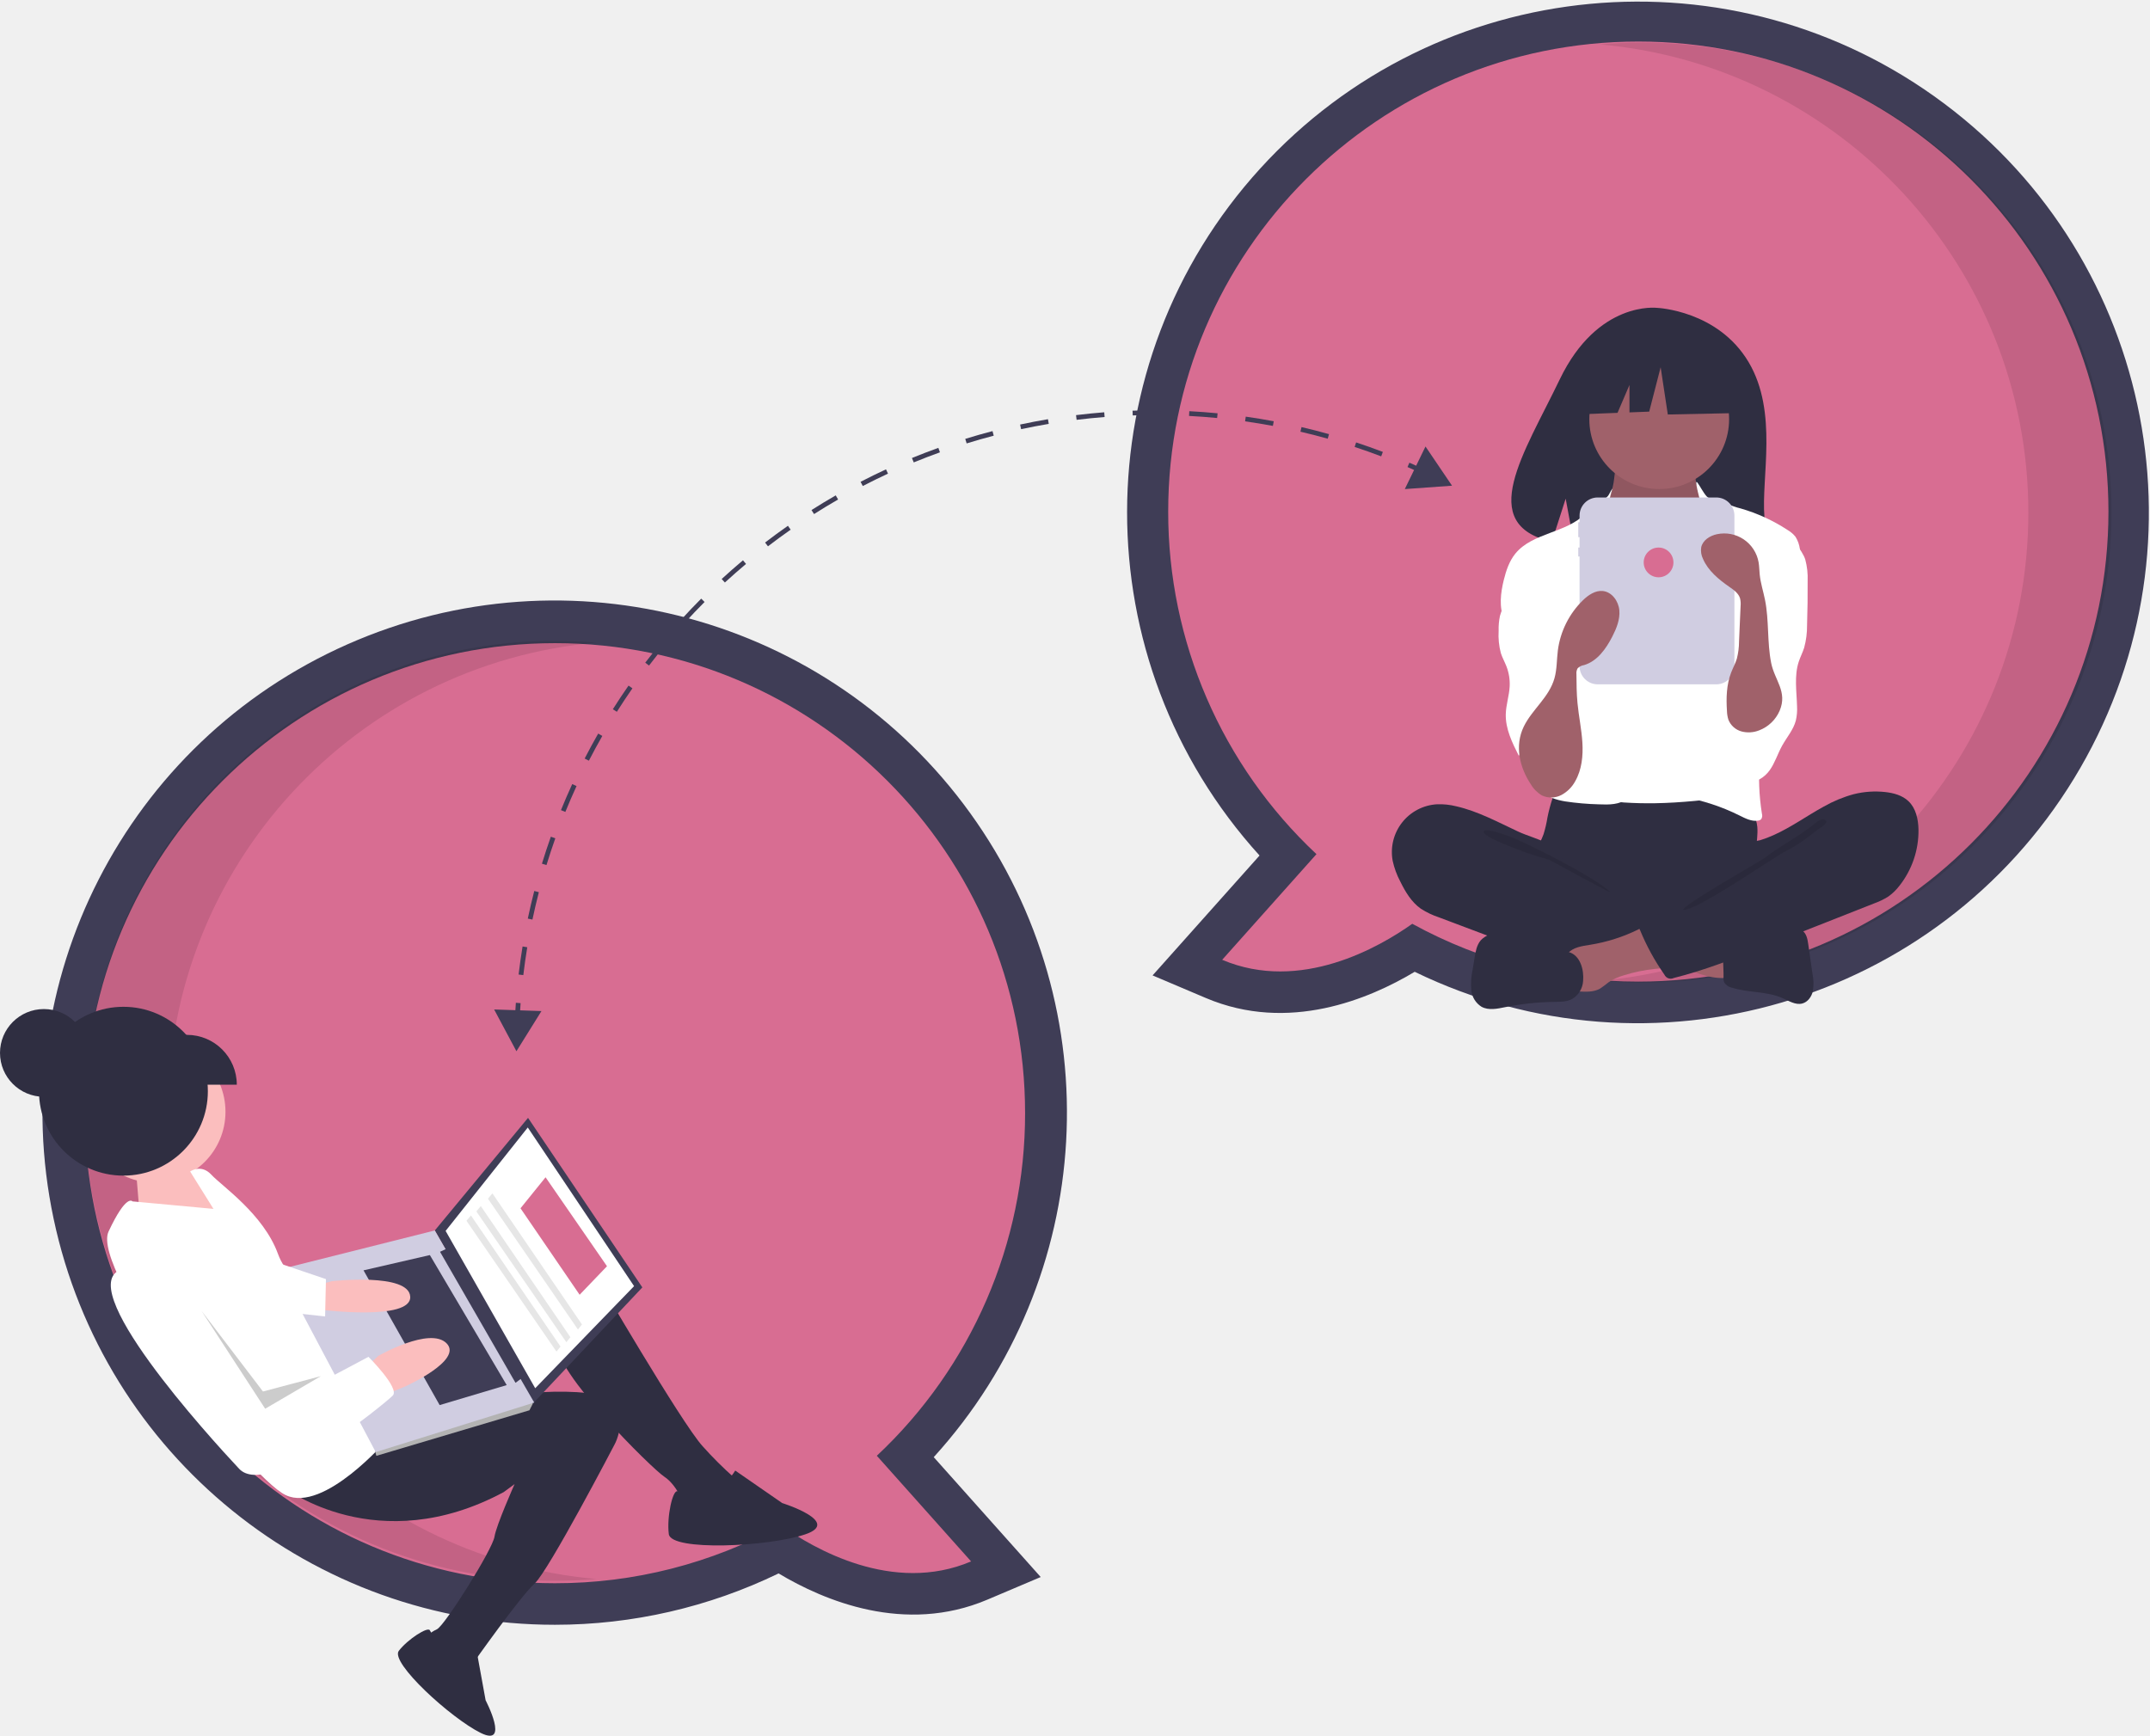
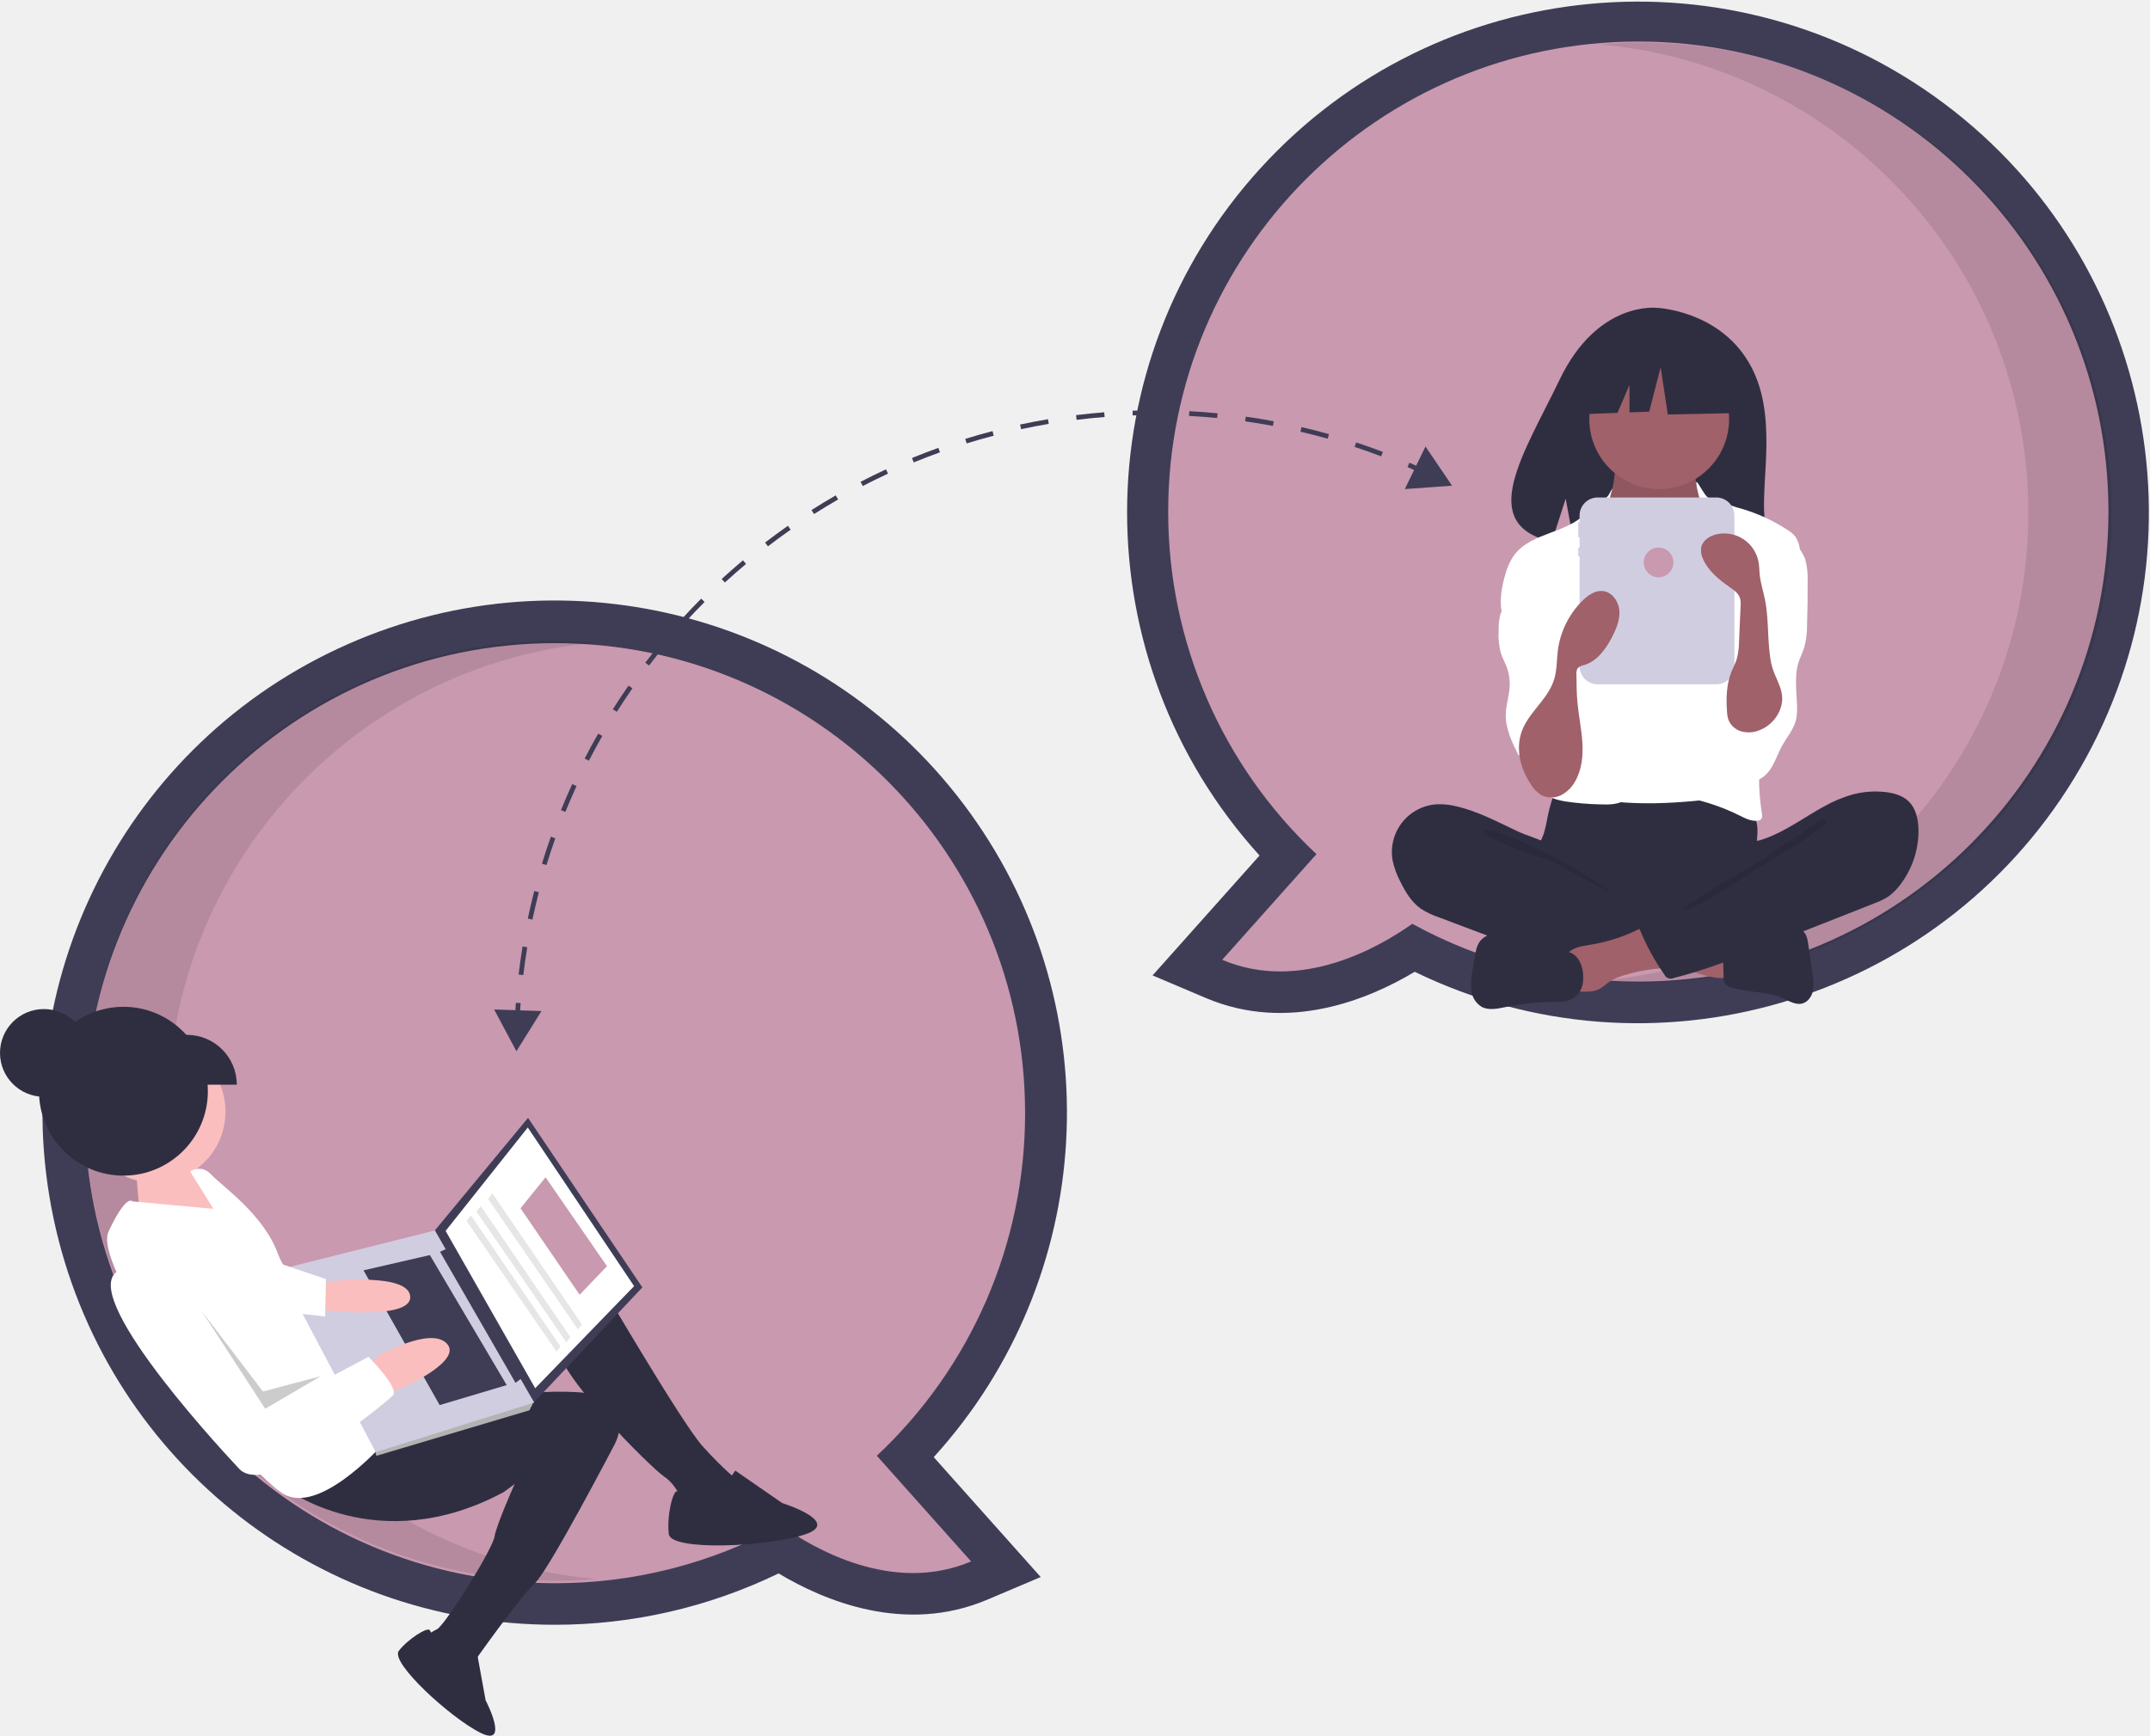
<svg xmlns="http://www.w3.org/2000/svg" id="bdb04d07-607e-4453-aab0-0c653d7063a3" data-name="Layer 1" width="883.929" height="713.746" viewBox="0 0 883.929 713.746">
  <path d="M739.66,492.741c-18.647,11.183-51.869,25.196-85.819,10.795l-21.946-9.309,43.978-49.299a210.034,210.034,0,1,1,63.787,47.813Zm-84.262-189.247A174.541,174.541,0,0,0,710.97,431.911l12.131,11.4-27.674,31.021c14.415-2.925,26.97-10.723,33.336-15.252l8.735-6.216,9.395,5.162a176.343,176.343,0,0,0,84.706,21.667c97.157,0,176.2-79.043,176.2-176.2,0-97.157-79.043-176.2-176.2-176.2S655.398,206.337,655.398,303.494Z" transform="translate(-158.0354 -93.12723)" fill="#3f3d56" />
-   <path d="M638.315,303.494c0-106.747,86.536-193.283,193.283-193.283s193.283,86.536,193.283,193.283S938.346,496.777,831.598,496.777A192.403,192.403,0,0,1,738.666,473c-13.361,9.506-45.955,28.468-78.154,14.809l38.759-43.448A192.735,192.735,0,0,1,638.315,303.494Z" transform="translate(-158.0354 -93.12723)" fill="#d86d92" />
+   <path d="M638.315,303.494c0-106.747,86.536-193.283,193.283-193.283s193.283,86.536,193.283,193.283S938.346,496.777,831.598,496.777A192.403,192.403,0,0,1,738.666,473c-13.361,9.506-45.955,28.468-78.154,14.809l38.759-43.448A192.735,192.735,0,0,1,638.315,303.494Z" transform="translate(-158.0354 -93.12723)" fill="#c999af" />
  <path d="M991.955,303.912c0-100.989-77.456-183.874-176.2-192.523,5.63-.493,11.325-.76,17.083-.76,106.747,0,193.283,86.536,193.283,193.283S939.585,497.196,832.838,497.196c-5.749,0-11.434-.27-17.056-.762C914.512,487.771,991.955,404.892,991.955,303.912Z" transform="translate(-158.0354 -93.12723)" opacity="0.1" style="isolation:isolate" />
  <path d="M386.198,761.252A210.59,210.59,0,1,1,541.923,692.32l43.978,49.299-21.946,9.309c-33.95,14.401-67.172.388-85.819-10.795A210.856,210.856,0,0,1,386.198,761.252Zm0-386.566c-97.157,0-176.2,79.043-176.2,176.2,0,97.157,79.043,176.2,176.2,176.2a176.343,176.343,0,0,0,84.706-21.667l9.395-5.162,8.735,6.215c6.366,4.529,18.921,12.327,33.336,15.252l-27.674-31.021,12.131-11.4a174.541,174.541,0,0,0,55.572-128.418C562.398,453.729,483.355,374.686,386.198,374.686Z" transform="translate(-158.0354 -93.12723)" fill="#3f3d56" />
-   <path d="M579.481,550.885c0-106.747-86.536-193.283-193.283-193.283S192.915,444.138,192.915,550.885s86.536,193.283,193.283,193.283a192.404,192.404,0,0,0,92.932-23.777c13.361,9.506,45.955,28.468,78.154,14.809L518.525,691.753A192.735,192.735,0,0,0,579.481,550.885Z" transform="translate(-158.0354 -93.12723)" fill="#d86d92" />
+   <path d="M579.481,550.885c0-106.747-86.536-193.283-193.283-193.283S192.915,444.138,192.915,550.885s86.536,193.283,193.283,193.283a192.404,192.404,0,0,0,92.932-23.777c13.361,9.506,45.955,28.468,78.154,14.809L518.525,691.753A192.735,192.735,0,0,0,579.481,550.885Z" transform="translate(-158.0354 -93.12723)" fill="#c999af" />
  <path d="M227.081,549.909c0-100.989,77.456-183.874,176.2-192.523-5.63-.493-11.325-.76-17.083-.76-106.747,0-193.283,86.536-193.283,193.283s86.536,193.283,193.283,193.283c5.749,0,11.434-.27,17.056-.762C304.523,733.768,227.081,650.889,227.081,549.909Z" transform="translate(-158.0354 -93.12723)" opacity="0.1" style="isolation:isolate" />
  <path d="M876.973,242.088c-12.646-21.368-37.666-22.364-37.666-22.364s-24.38-3.118-40.02,29.426c-14.577,30.334-34.696,59.621-3.239,66.722l5.682-17.685,3.519,19.002a123.082,123.082,0,0,0,13.459.23c33.688-1.088,65.771.318,64.738-11.77C882.074,289.578,889.141,262.648,876.973,242.088Z" transform="translate(-158.0354 -93.12723)" fill="#2f2e41" />
  <path d="M794.253,429.219a49.883,49.883,0,0,1-1.613,6.944c-.791,2.225-2.013,4.283-2.737,6.531-2.306,7.166.891,15.156,5.998,20.688a33.759,33.759,0,0,0,16.459,9.774,67.152,67.152,0,0,0,14.145,1.486c13.146.446,26.631.845,39.088-3.38a67.914,67.914,0,0,0,11.356-5.159,8.502,8.502,0,0,0,2.947-2.32,8.109,8.109,0,0,0,1.063-4.76c-.028-5.573-1.158-11.118-.89-16.684.149-3.083.726-6.164.442-9.238a17.043,17.043,0,0,0-13.025-14.681c-3.534-.759-7.199-.345-10.797.001a275.284,275.284,0,0,1-28.099,1.256c-9.586-.061-19.112-1.524-28.65-1.677-2.821-.045-2.764.824-3.662,3.554A66.496,66.496,0,0,0,794.253,429.219Z" transform="translate(-158.0354 -93.12723)" fill="#2f2e41" />
  <path d="M821.456,291.605c-.461,2.412-.959,4.912-2.408,6.894-1.668,2.281-4.387,3.584-6.181,5.766-2.7,3.285-2.855,7.908-2.866,12.16-.01,3.917.069,8.096,2.254,11.348a19.831,19.831,0,0,0,5.684,5.011c8.193,5.521,17.046,11.141,26.924,11.324,4.093.075,8.481-.982,11.174-4.064a16.778,16.778,0,0,0,2.705-4.827,64.095,64.095,0,0,0,4.537-19.512,22.911,22.911,0,0,0-.864-9.373c-1.2-3.346-3.626-6.099-5.23-9.271A20.638,20.638,0,0,1,855.198,284.849a1.318,1.318,0,0,0-.07-.885,1.289,1.289,0,0,0-1.062-.43l-19.586-1.41a42.625,42.625,0,0,1-5.438-.622c-1.056-.215-3.845-1.714-4.851-1.315C822.327,280.924,821.838,289.605,821.456,291.605Z" transform="translate(-158.0354 -93.12723)" fill="#a0616a" />
  <path d="M821.456,292.217c-.461,2.412-.959,4.912-2.408,6.894-1.668,2.28-4.387,3.584-6.181,5.766-2.7,3.285-2.855,7.908-2.866,12.16-.01,3.917.069,8.096,2.254,11.348A19.831,19.831,0,0,0,817.938,333.396c8.193,5.521,17.046,11.141,26.924,11.324,4.093.075,8.481-.982,11.174-4.064a16.777,16.777,0,0,0,2.705-4.827,64.095,64.095,0,0,0,4.537-19.512,22.911,22.911,0,0,0-.864-9.373c-1.2-3.346-3.626-6.099-5.23-9.271A20.638,20.638,0,0,1,855.198,285.46a1.318,1.318,0,0,0-.07-.885,1.289,1.289,0,0,0-1.062-.431l-19.586-1.41a42.623,42.623,0,0,1-5.438-.622c-1.056-.215-3.845-1.714-4.851-1.315C822.327,281.535,821.838,290.217,821.456,292.217Z" transform="translate(-158.0354 -93.12723)" opacity="0.1" />
  <circle cx="682.151" cy="172.37" r="28.735" fill="#a0616a" />
  <path d="M825.486,329.856a17.623,17.623,0,0,0,5.047,4.033,15.859,15.859,0,0,0,6.305,1.201c5.18.146,10.795-.803,14.398-4.527,4.645-4.8,4.492-12.543,8.133-18.143a4.041,4.041,0,0,1,1.173-1.283,3.803,3.803,0,0,1,1.995-.459c4.598-.043,8.604,2.939,12.219,5.781a16.095,16.095,0,0,1,4.301,4.381,14.849,14.849,0,0,1,1.45,4.441c1.794,8.757,2.375,17.711,2.951,26.631.318,4.927.637,9.859.613,14.796-.078,16.266-3.859,32.26-7.618,48.086-.484,2.039-1.147,4.318-3.002,5.295a7.402,7.402,0,0,1-2.619.639c-10.769,1.265-21.559,2.531-32.401,2.698q-6.346.098-12.687-.307a6.834,6.834,0,0,1-2.137-.373,6.027,6.027,0,0,1-2.33-1.979c-5.864-7.39-6.21-17.606-6.173-27.04q.137-34.597,2.472-69.138c.129-1.901.157-4.209-1.213-5.704A71.41,71.41,0,0,0,825.486,329.856Z" transform="translate(-158.0354 -93.12723)" fill="#fff" />
  <path d="M819.399,296.677c-.971,1.757-8.126,6.119-9.507,7.575-7.718,8.135-21.804,7.83-28.863,16.543-2.483,3.066-3.774,6.918-4.723,10.747-1.342,5.416-2.059,11.323.19,16.43,2.163,4.914,6.718,8.311,9.81,12.701,3.395,4.82,4.921,10.672,6.384,16.383,1.08,4.217,2.169,8.538,1.748,12.871-.478,4.926-2.862,9.436-4.269,14.181s-1.65,10.396,1.604,14.125c2.391,2.739,6.141,3.826,9.725,4.436a111.727,111.727,0,0,0,13.861,1.207c4.097.181,8.614.216,11.764-2.41,2.485-2.073,3.566-5.436,3.705-8.669s-.533-6.438-.954-9.646c-.437-3.326-.605-6.681-.745-10.033q-.945-22.559-.258-45.147a38.42,38.42,0,0,0-.457-9.368c-.879-4.028-3.056-7.628-4.872-11.329a42.873,42.873,0,0,1-4.753-22.648C819.338,296.566,822.853,290.426,819.399,296.677Z" transform="translate(-158.0354 -93.12723)" fill="#fff" />
  <path d="M859.751,297.289c1.478,1.519,6.501,2.02,8.382,2.999a29.368,29.368,0,0,0,5.51,1.908,71.532,71.532,0,0,1,19.356,8.884,11.747,11.747,0,0,1,3.237,2.796,12.816,12.816,0,0,1,1.791,5.056c.921,4.561,1.846,9.177,1.639,13.825-.22,4.934-1.706,9.713-3.18,14.427L890.976,364.797c-4.112,13.147-8.251,26.424-9.408,40.151a94.445,94.445,0,0,0,.848,22.804,2.704,2.704,0,0,1-.278,2.209,2.175,2.175,0,0,1-1.349.621c-2.659.416-5.232-.94-7.642-2.14a84.622,84.622,0,0,0-23.327-7.633,54.232,54.232,0,0,0,7.245-14.936,90.396,90.396,0,0,0,2.189-10.272l2.563-14.823a145.656,145.656,0,0,0,2.199-16.392,20.521,20.521,0,0,0-.357-6.175,29.956,29.956,0,0,0-2.341-5.569c-4.224-8.786-6.206-18.812-4.544-28.418.727-4.204,2.141-8.413,1.551-12.638-.567-4.062.022-7.22-1.02-11.24C853.025,283.838,856.97,294.43,859.751,297.289Z" transform="translate(-158.0354 -93.12723)" fill="#fff" />
  <path d="M780.956,334.687c-1.926,3.996-5.145,7.4-6.241,11.698a25.557,25.557,0,0,0-.544,6.114,29.043,29.043,0,0,0,.907,9.194c.612,1.895,1.606,3.643,2.323,5.502a19.948,19.948,0,0,1,1.307,8.151c-.193,3.849-1.501,7.585-1.603,11.438-.161,6.058,2.641,11.754,5.376,17.162A12.617,12.617,0,0,1,800.82,397.941a3.761,3.761,0,0,0,.827-2.741q.303-10.543.585-21.087c.296-10.871.578-21.887-1.923-32.471-1.129-4.778-2.886-9.538-6.107-13.245-1.696-1.952-7.453-7.092-10.237-4.906-1.252.983-.959,3.659-1.158,5.015A21.275,21.275,0,0,1,780.956,334.687Z" transform="translate(-158.0354 -93.12723)" fill="#fff" />
  <path d="M900.228,323.172a29.409,29.409,0,0,1,.983,8.845q.056,9.114-.242,18.226a33.977,33.977,0,0,1-1.184,9.227c-.622,1.955-1.581,3.789-2.224,5.738-1.925,5.841-.873,12.175-.708,18.322a20.819,20.819,0,0,1-.504,5.927c-1.016,3.811-3.745,6.89-5.65,10.343-1.809,3.28-2.901,6.956-5.062,10.015s-5.902,5.484-9.528,4.544c-2.747-.712-4.699-3.143-6.05-5.64a27.661,27.661,0,0,1-2.86-17.943c1.356-7.461,5.738-14.08,7.319-21.497,2.17-10.185-1.128-20.695-1.03-31.108a15.037,15.037,0,0,1,.655-4.822c.829-2.379,2.61-4.278,4.255-6.186a78.096,78.096,0,0,0,5.718-7.504c1.178-1.756,2.777-6.273,4.865-6.649C893.643,312.174,899.072,319.571,900.228,323.172Z" transform="translate(-158.0354 -93.12723)" fill="#fff" />
  <path d="M756.77,424.689a28.363,28.363,0,0,0-7.89-.839,19.691,19.691,0,0,0-18.282,23.213,33.074,33.074,0,0,0,3.126,8.543c2.092,4.246,4.602,8.483,8.475,11.204a33.011,33.011,0,0,0,7.48,3.56l20.401,7.685c3.001,1.131,6.003,2.261,9.034,3.31a176.701,176.701,0,0,0,47.185,9.38,51.092,51.092,0,0,0,14.65-.742,4.769,4.769,0,0,0,3-1.621,5.139,5.139,0,0,0,.67-2.214l1.255-8.788a7.361,7.361,0,0,0-.107-3.705c-.575-1.477-2.017-2.406-3.391-3.196-13.412-7.703-29.073-11.953-40.362-22.526-2.658-2.489-4.882-6.434-8.111-8.125-3.662-1.917-7.974-3.011-11.759-4.778C773.872,431.189,765.737,426.751,756.77,424.689Z" transform="translate(-158.0354 -93.12723)" fill="#2f2e41" />
  <path d="M777.137,436.538c7.211,2.26,37.655,17.914,42.874,23.379-.699.252-24.432-13.048-25.144-13.262A143.389,143.389,0,0,1,775.738,439.914c-1.237-.572-8.034-3.26-7.726-4.821C768.359,433.333,775.857,436.136,777.137,436.538Z" transform="translate(-158.0354 -93.12723)" opacity="0.1" />
  <path d="M867.098,495.305a1.694,1.694,0,0,0,1.143-.336,1.766,1.766,0,0,0,.357-1.315l-.034-11.973c-3.443-1.64-7.294-2.166-11.074-2.671L839.853,476.651c.405.054-2.758,7.597-2.273,8.604.855,1.775,7.387,3.348,9.231,4.186C853.22,492.353,859.88,495.556,867.098,495.305Z" transform="translate(-158.0354 -93.12723)" fill="#a0616a" />
  <path d="M811.76,481.639c-3.33.53-7.047.999-9.204,3.592-2.735,3.287-1.571,8.188-.266,12.26a3.975,3.975,0,0,0,4.637,3.317c3.037.192,6.269.343,8.923-1.147a39.106,39.106,0,0,0,3.466-2.576,22.223,22.223,0,0,1,6.373-2.913,64.441,64.441,0,0,1,12.792-2.636,19.895,19.895,0,0,0,5.039-.888,5.584,5.584,0,0,0,3.549-3.446c.615-2.176-.65-4.394-1.863-6.302a25.142,25.142,0,0,0-5.364-6.63c-3.286-2.553-4.912-.593-8.223,1.04A69.764,69.764,0,0,1,811.76,481.639Z" transform="translate(-158.0354 -93.12723)" fill="#a0616a" />
  <path d="M803.057,484.638l-21.145-6.25a27.988,27.988,0,0,0-7.869-1.525,9.446,9.446,0,0,0-7.226,2.922c-1.64,1.924-2.109,4.555-2.518,7.049l-.874,5.337a26.805,26.805,0,0,0-.49,8.196,9.062,9.062,0,0,0,4.201,6.752c2.926,1.596,6.512.817,9.778.149a106.454,106.454,0,0,1,20.038-2.149c2.531-.03,5.186.001,7.422-1.184a9.266,9.266,0,0,0,4.522-7.384C809.313,491.993,807.793,486.038,803.057,484.638Z" transform="translate(-158.0354 -93.12723)" fill="#2f2e41" />
  <path d="M875.41,479.192c2.741-.48,5.16-2.038,7.787-2.958,3.697-1.294,7.704-1.294,11.621-1.28a7.46,7.46,0,0,1,4.166.834c1.725,1.149,2.168,3.447,2.461,5.499l1.77,12.38a19.428,19.428,0,0,1,.145,7.014c-.519,2.294-2.083,4.506-4.36,5.098-2.765.719-5.476-1.047-8.086-2.208-6.525-2.9-14.11-2.159-20.914-4.326a4.687,4.687,0,0,1-3.13-2.238,5.093,5.093,0,0,1-.244-2.139c.117-3.979-.723-9.413.475-13.216C868.178,478.231,872.35,479.192,875.41,479.192Z" transform="translate(-158.0354 -93.12723)" fill="#2f2e41" />
  <path d="M920.157,419.706a36.719,36.719,0,0,1,12.935-.884c3.458.381,7.021,1.343,9.546,3.737,3.073,2.913,4.06,7.419,4.143,11.652a36.404,36.404,0,0,1-7.912,23.249,21.096,21.096,0,0,1-4.524,4.355,29.776,29.776,0,0,1-5.886,2.836l-45.687,18.02c-12.019,4.741-24.081,9.495-36.618,12.621a2.854,2.854,0,0,1-3.84-1.392,94.654,94.654,0,0,1-10.013-18.317,1.234,1.234,0,0,1,.546-1.946l32.315-18.567a32.674,32.674,0,0,0,6.577-4.532,16.329,16.329,0,0,0,3.377-4.701c.67-1.399.732-4.701,1.588-5.735.838-1.013,3.703-1.093,5.027-1.492a45.613,45.613,0,0,0,5.473-2.069c7.229-3.234,13.666-7.932,20.595-11.719A52.844,52.844,0,0,1,920.157,419.706Z" transform="translate(-158.0354 -93.12723)" fill="#2f2e41" />
  <path d="M901.838,433.572c-5.552,4.17-12.74,8.003-18.243,12.283-1.878,1.461-33.183,19.061-33.626,21.398,5.133.865,37.834-22.012,42.513-24.294s8.826-5.502,12.936-8.697c1.047-.814,5.486-3.262,2.479-4.172C906.203,429.577,903.088,432.739,901.838,433.572Z" transform="translate(-158.0354 -93.12723)" opacity="0.1" />
  <path d="M863.637,297.693H814.902a7.465,7.465,0,0,0-7.465,7.465v2.734h-.53v6.114h.53v4.28h-.53v3.668h.53V367.065a7.465,7.465,0,0,0,7.465,7.465h48.735a7.465,7.465,0,0,0,7.465-7.465V305.158A7.465,7.465,0,0,0,863.637,297.693Z" transform="translate(-158.0354 -93.12723)" fill="#d0cde1" />
  <polygon points="713.347 146.901 688.629 133.953 654.494 139.25 647.432 170.442 665.012 169.765 669.923 158.306 669.923 169.577 678.035 169.265 682.743 151.02 685.686 170.442 714.524 169.853 713.347 146.901" fill="#2f2e41" />
  <path d="M787.423,415.666a12.844,12.844,0,0,0,4.614,4.59,9.023,9.023,0,0,0,7.931-.213,13.961,13.961,0,0,0,5.724-5.739c2.686-4.744,3.243-10.42,2.907-15.861s-1.497-10.799-2.011-16.226c-.374-3.945-.404-7.914-.434-11.877a3.95,3.95,0,0,1,.499-2.402,4.716,4.716,0,0,1,2.65-1.323c5.422-1.611,9.02-6.693,11.6-11.726,1.723-3.361,3.221-7.035,2.889-10.797s-3.036-7.552-6.793-7.936c-3.097-.316-5.957,1.651-8.192,3.819A35.127,35.127,0,0,0,798.522,360.532c-.49,3.825-.35,7.754-1.39,11.468-2.221,7.929-9.172,12.79-12.636,19.925C780.679,399.785,782.786,408.71,787.423,415.666Z" transform="translate(-158.0354 -93.12723)" fill="#a0616a" />
  <path d="M889.703,385.375a14.984,14.984,0,0,1-8.403,8.074,11.606,11.606,0,0,1-7.305.447,8.1,8.1,0,0,1-5.351-4.787,12.895,12.895,0,0,1-.603-3.595c-.348-5.347-.213-10.857,1.729-15.851.749-1.926,1.759-3.753,2.35-5.733a28.752,28.752,0,0,0,.885-6.997l.638-14.589a9.494,9.494,0,0,0-.217-3.163c-.637-2.111-2.61-3.483-4.42-4.742-4.372-3.04-8.692-6.588-10.81-11.473a8.047,8.047,0,0,1-.747-4.752c.597-2.897,3.521-4.772,6.411-5.404a14.339,14.339,0,0,1,17.191,11.555c.286,1.646.282,3.328.449,4.991.355,3.527,1.475,6.927,2.175,10.401,1.725,8.559.831,17.407,2.537,25.964C887.64,372.877,893.019,377.546,889.703,385.375Z" transform="translate(-158.0354 -93.12723)" fill="#a0616a" />
-   <circle cx="681.886" cy="231.272" r="6.114" fill="#d86d92" />
+   <circle cx="681.886" cy="231.272" r="6.114" fill="#c999af" />
  <circle cx="18.037" cy="432.969" r="18.035" fill="#2f2e41" />
  <polygon points="83.411 486.51 74.327 477.68 56.086 483.346 57.838 504.467 95.344 502.725 83.822 487.069 83.411 486.51" fill="#fbbebe" />
  <circle cx="63.543" cy="457.171" r="29.158" fill="#fbbebe" />
  <path d="M402.592,617.061s35.821,61.559,44.346,70.8a154.739,154.739,0,0,0,12.935,12.892s-4.008,13.293-10.391,12.819a30.042,30.042,0,0,1-10.529-2.595s-2.849-7.385-7.818-10.624-45.568-43.18-44.619-55.946S402.592,617.061,402.592,617.061Z" transform="translate(-158.0354 -93.12723)" fill="#2f2e41" />
  <path d="M275.023,704.908s38.193,29.644,90.099,1.789l4.473-3.292s-7.549,16.982-8.249,21.586c-.812,5.338-20.466,36.61-23.673,38.108s-3.914,2.88-3.914,2.88l13.61,14.981,5.032-3.703s19.622-27.801,25.361-32.886S410.845,686.84,410.845,686.84s10.454-19.761-15.636-21.247-38.096,5.625-38.096,5.625l-46.304,7.356Z" transform="translate(-158.0354 -93.12723)" fill="#2f2e41" />
  <path d="M460.316,697.841l19.318,13.366s24.646,7.722,9.464,12.86-55.188,6.997-56.095-.092,1.578-18.249,3.574-17.638S452.425,710.544,460.316,697.841Z" transform="translate(-158.0354 -93.12723)" fill="#2f2e41" />
  <path d="M354.111,772.666l3.576,19.635s10.167,19.444-2.04,13.411-37.357-28.95-33.643-33.754,11.911-10.015,12.743-8.449S341.739,775.556,354.111,772.666Z" transform="translate(-158.0354 -93.12723)" fill="#2f2e41" />
  <path d="M317.275,685.019s-25.963,30.312-41.725,22.949-80.249-92.648-72.886-108.41S212.497,587.15,212.497,587.15l33.297,3.079-9.58-15.361s4.473-3.292,8.736,1.329,21.375,16.162,27.337,32.462,23.464,15.487,23.464,15.487Z" transform="translate(-158.0354 -93.12723)" fill="#fff" />
  <polygon points="264.085 529.388 219.08 577.161 178.764 505.981 217.091 459.674 264.085 529.388" fill="#3f3d56" />
  <polygon points="260.688 528.871 220.04 570.852 183.206 506.16 216.986 463.631 260.688 528.871" fill="#fff" />
  <polygon points="216.875 575.336 219.08 577.161 217.666 579.925 154.735 598.655 154.14 596.499 157.003 593.538 216.875 575.336" fill="#b3b3b3" />
  <polygon points="219.639 576.75 154.472 597.125 114.747 522.062 178.764 505.981 219.639 576.75" fill="#d0cde1" />
  <polygon points="214.733 566.569 211.937 568.626 180.907 514.748 184.114 513.25 214.733 566.569" fill="#3f3d56" />
  <polygon points="208.318 569.565 180.751 577.785 149.457 522.377 176.729 516.099 208.318 569.565" fill="#3f3d56" />
  <path d="M288.692,621.582l5.708-1.614s31.83-3.599,32.294,6.402-36.567,5.361-36.567,5.361l-4.938-6.71Z" transform="translate(-158.0354 -93.12723)" fill="#fbbebe" />
  <path d="M316.61,666.546l7.944-3.26s23.98-10.752,17.101-17.757-28.095,5.16-28.095,5.16l-4.062,3.851Z" transform="translate(-158.0354 -93.12723)" fill="#fbbebe" />
  <path d="M309.53,651.069s12.935,12.892,9.992,15.92-51.209,42.857-63.173,30.113-70.257-76.728-47.575-82.215,28.676,7.342,28.676,7.342l29.944,51.23Z" transform="translate(-158.0354 -93.12723)" fill="#fff" />
  <polygon points="112.763 518.781 134.011 525.986 133.664 541.326 111.192 538.901 112.763 518.781" fill="#fff" />
  <polygon points="131.914 565.887 109.021 579.287 82.865 539.06 108.113 572.197 131.914 565.887" opacity="0.2" />
  <circle cx="50.745" cy="448.718" r="34.712" fill="#2f2e41" />
-   <polygon points="238.3 532.417 213.995 496.862 224.298 484.108 249.553 520.688 238.3 532.417" fill="#d86d92" />
+   <polygon points="238.3 532.417 213.995 496.862 224.298 484.108 249.553 520.688 238.3 532.417" fill="#c999af" />
  <polygon points="237.615 546.712 200.613 492.919 202.438 490.714 239.267 544.634 237.615 546.712" fill="#e6e6e6" />
  <polygon points="232.847 551.945 195.845 498.152 197.67 495.947 234.499 549.868 232.847 551.945" fill="#e6e6e6" />
  <polygon points="228.785 555.796 191.783 502.003 193.608 499.798 230.437 553.719 228.785 555.796" fill="#e6e6e6" />
  <path d="M66.117,425.544h10.738a20.5,20.5,0,0,1,20.5,20.5v0a0,0,0,0,1,0,0H66.117a0,0,0,0,1,0,0V425.544A0,0,0,0,1,66.117,425.544Z" fill="#2f2e41" />
  <path d="M372.067,505.626l-1.947-.145c-.075,1.012-.13,2.03-.194,3.046l-8.738-.293,9.166,17.175,10.294-16.524-8.77-.294C371.941,507.603,371.993,506.612,372.067,505.626Z" transform="translate(-158.0354 -93.12723)" fill="#3f3d56" />
  <path d="M423.317,365.625l1.552,1.185c2.328-3.049,4.759-6.093,7.227-9.047l-1.499-1.252C428.111,359.488,425.662,362.554,423.317,365.625Z" transform="translate(-158.0354 -93.12723)" fill="#3f3d56" />
  <path d="M438.272,347.728l1.441,1.317c2.59-2.837,5.279-5.654,7.992-8.374L446.323,339.292C443.59,342.032,440.881,344.87,438.272,347.728Z" transform="translate(-158.0354 -93.12723)" fill="#3f3d56" />
  <path d="M454.736,331.219l1.32,1.439c2.833-2.601,5.757-5.17,8.693-7.636l-1.256-1.495C460.536,326.011,457.59,328.599,454.736,331.219Z" transform="translate(-158.0354 -93.12723)" fill="#3f3d56" />
  <path d="M409.991,384.779l1.65,1.043c2.052-3.246,4.207-6.494,6.404-9.653l-1.602-1.115C414.229,378.236,412.058,381.508,409.991,384.779Z" transform="translate(-158.0354 -93.12723)" fill="#3f3d56" />
  <path d="M472.579,316.227l1.189,1.548c3.051-2.342,6.189-4.644,9.328-6.84l-1.119-1.6C478.813,311.549,475.652,313.867,472.579,316.227Z" transform="translate(-158.0354 -93.12723)" fill="#3f3d56" />
  <path d="M398.406,405.043l1.736.892c1.759-3.42,3.619-6.848,5.528-10.186l-1.695-.97C402.051,398.143,400.178,401.596,398.406,405.043Z" transform="translate(-158.0354 -93.12723)" fill="#3f3d56" />
  <path d="M379.574,459.997l-1.89-.487c-.965,3.746-1.858,7.566-2.655,11.354l1.91.402C377.731,467.507,378.617,463.715,379.574,459.997Z" transform="translate(-158.0354 -93.12723)" fill="#3f3d56" />
  <path d="M491.665,302.867l1.048,1.647c3.236-2.059,6.563-4.074,9.889-5.989l-.974-1.692C498.276,298.763,494.925,300.793,491.665,302.867Z" transform="translate(-158.0354 -93.12723)" fill="#3f3d56" />
  <path d="M374.808,482.643l-1.927-.317c-.627,3.811-1.177,7.695-1.636,11.543l1.939.231C373.64,490.282,374.186,486.426,374.808,482.643Z" transform="translate(-158.0354 -93.12723)" fill="#3f3d56" />
  <path d="M388.661,426.266l1.808.735c1.448-3.563,2.996-7.144,4.603-10.642l-1.774-.815C391.679,419.069,390.119,422.677,388.661,426.266Z" transform="translate(-158.0354 -93.12723)" fill="#3f3d56" />
  <path d="M380.841,448.286l1.868.57c1.126-3.684,2.349-7.39,3.637-11.016l-1.84-.653C383.208,440.84,381.975,444.574,380.841,448.286Z" transform="translate(-158.0354 -93.12723)" fill="#3f3d56" />
  <path d="M623.732,263.954c3.828-.133,7.725-.185,11.58-.149l.017-1.952c-3.882-.036-7.809.017-11.664.15Z" transform="translate(-158.0354 -93.12723)" fill="#3f3d56" />
  <path d="M511.845,291.25l.898,1.733c3.409-1.766,6.899-3.478,10.374-5.088l-.821-1.771C518.796,287.745,515.279,289.47,511.845,291.25Z" transform="translate(-158.0354 -93.12723)" fill="#3f3d56" />
  <path d="M669.93,266.388c3.808.539,7.652,1.17,11.424,1.876l.358-1.919c-3.8-.711-7.672-1.347-11.51-1.89Z" transform="translate(-158.0354 -93.12723)" fill="#3f3d56" />
  <path d="M692.685,270.645c3.739.873,7.512,1.844,11.213,2.884l.528-1.88c-3.728-1.048-7.529-2.025-11.297-2.905Z" transform="translate(-158.0354 -93.12723)" fill="#3f3d56" />
  <path d="M714.969,276.91c3.645,1.203,7.317,2.505,10.911,3.871l.694-1.825c-3.622-1.377-7.319-2.689-10.992-3.9Z" transform="translate(-158.0354 -93.12723)" fill="#3f3d56" />
  <path d="M646.886,264.159c3.845.202,7.729.491,11.547.86l.189-1.943c-3.847-.372-7.761-.664-11.633-.867Z" transform="translate(-158.0354 -93.12723)" fill="#3f3d56" />
  <path d="M600.423,263.829l.238,1.938c3.805-.468,7.679-.858,11.514-1.16l-.153-1.947C608.158,262.964,604.256,263.357,600.423,263.829Z" transform="translate(-158.0354 -93.12723)" fill="#3f3d56" />
  <path d="M554.878,273.596l.578,1.865c3.669-1.136,7.413-2.204,11.129-3.176l-.494-1.888C562.347,271.375,558.574,272.451,554.878,273.596Z" transform="translate(-158.0354 -93.12723)" fill="#3f3d56" />
  <path d="M532.961,281.468l.741,1.806c3.55-1.457,7.175-2.851,10.777-4.145l-.66-1.837C540.19,278.596,536.537,280.001,532.961,281.468Z" transform="translate(-158.0354 -93.12723)" fill="#3f3d56" />
  <path d="M577.434,267.698l.409,1.909c3.751-.804,7.575-1.536,11.367-2.174l-.324-1.926C585.066,266.152,581.212,266.888,577.434,267.698Z" transform="translate(-158.0354 -93.12723)" fill="#3f3d56" />
  <path d="M755.01,292.853l-10.91-16.123-3.836,7.897c-.929-.415-1.852-.838-2.78-1.24l-.776,1.792c.906.392,1.801.803,2.702,1.205l-3.818,7.859Z" transform="translate(-158.0354 -93.12723)" fill="#3f3d56" />
</svg>
